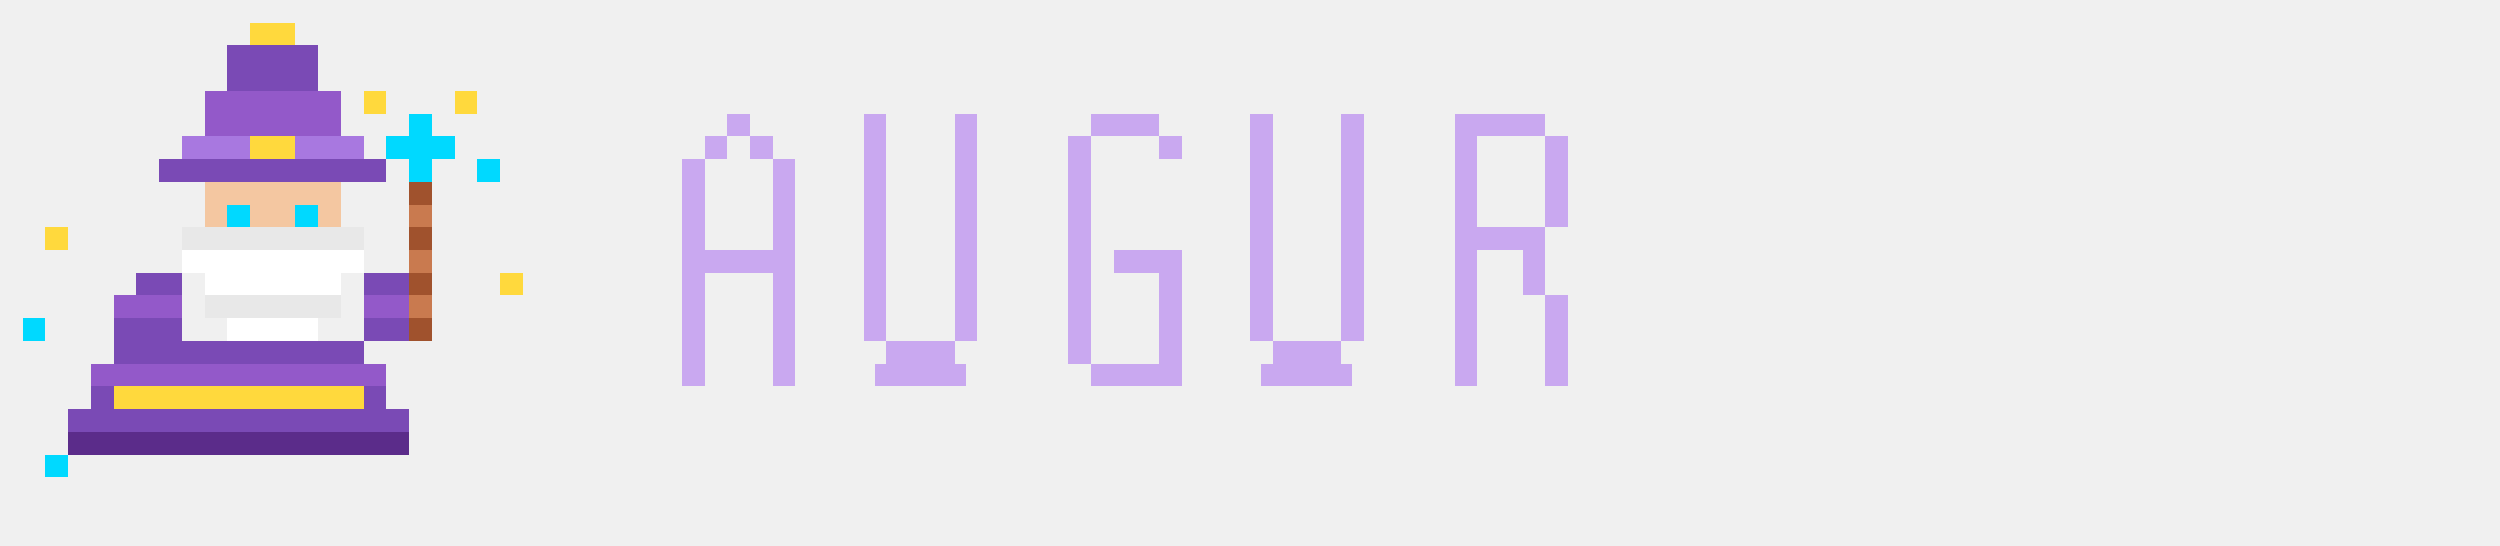
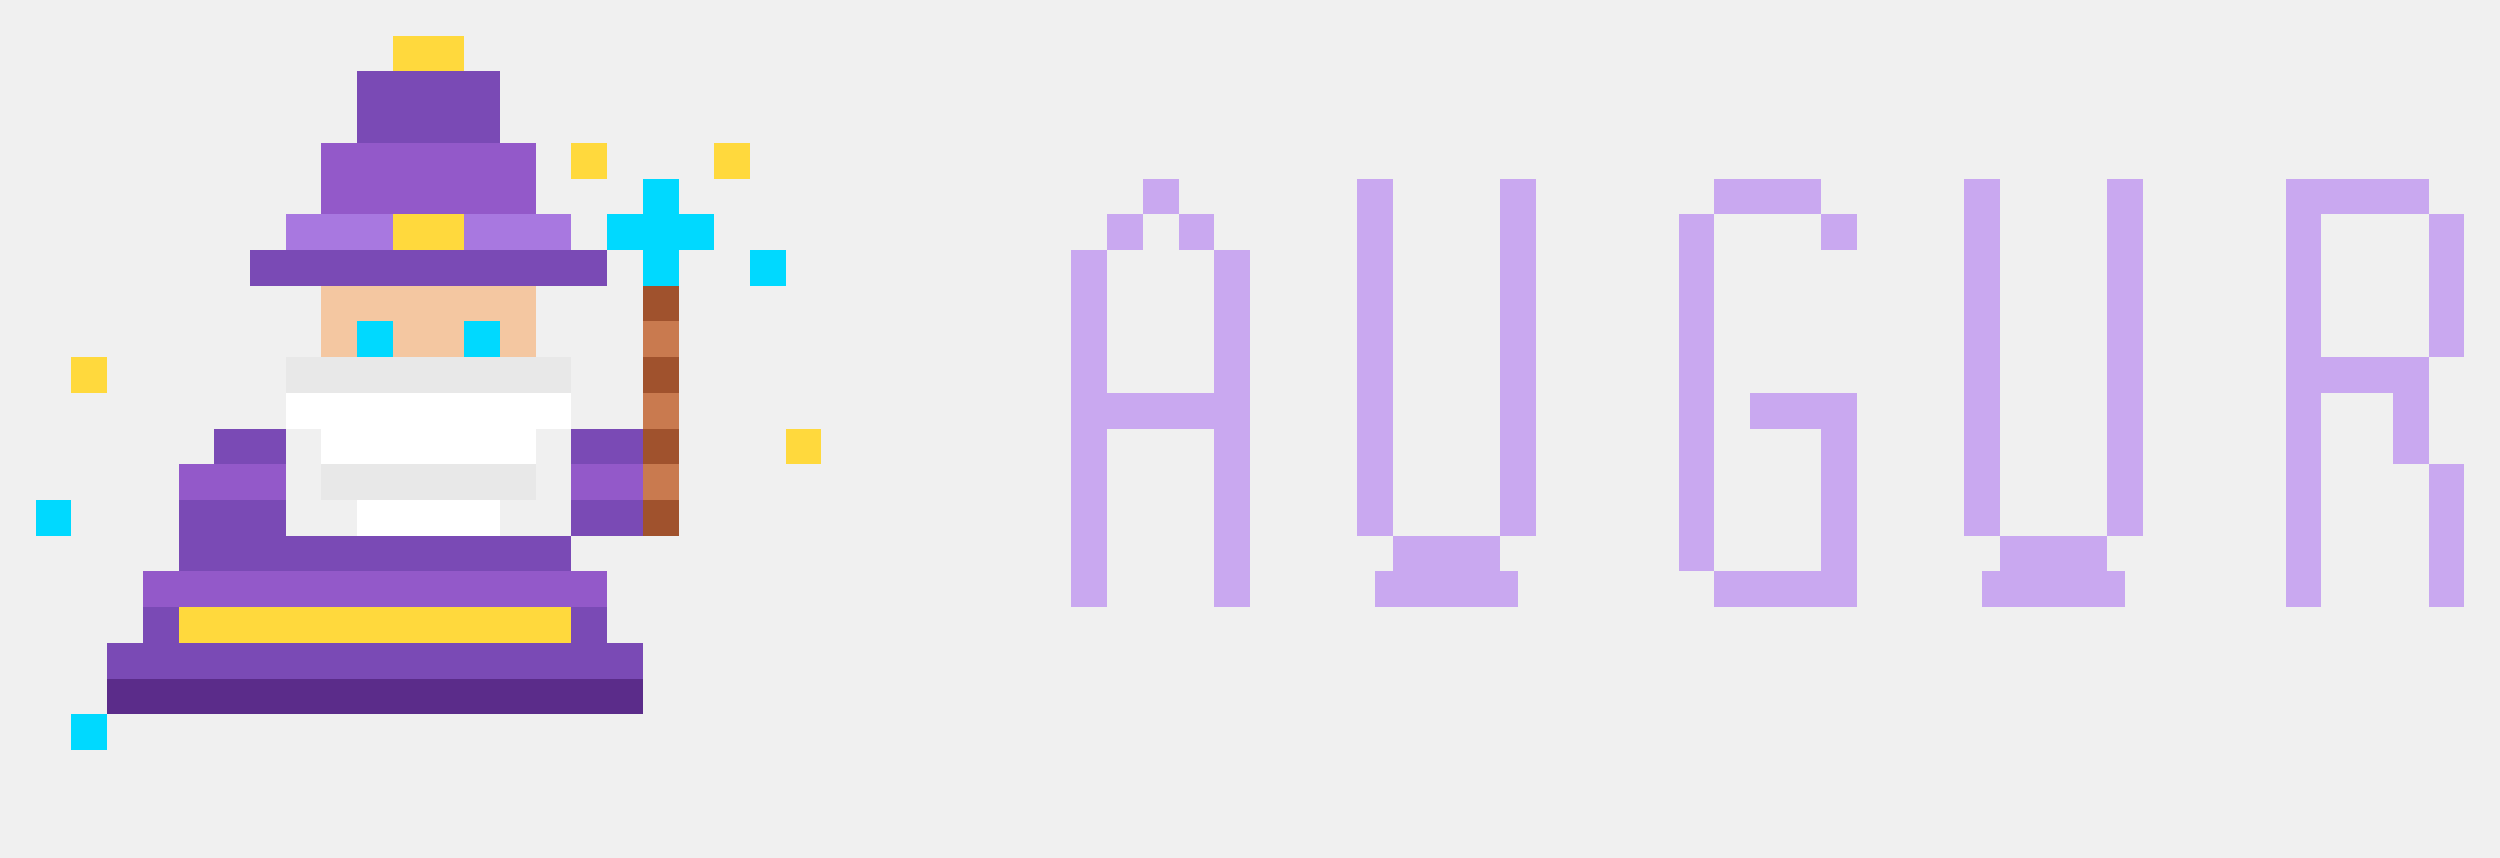
- <svg xmlns="http://www.w3.org/2000/svg" viewBox="0 0 220 48" shape-rendering="crispEdges" width="880" height="192">
+ <svg xmlns="http://www.w3.org/2000/svg" viewBox="0 0 140 48" shape-rendering="crispEdges" width="560" height="192">
  <g transform="scale(2)">
    <rect x="11" y="1" width="2" height="1" fill="#FFD93D" />
    <rect x="10" y="2" width="4" height="1" fill="#7A4AB5" />
    <rect x="10" y="3" width="4" height="1" fill="#7A4AB5" />
    <rect x="9" y="4" width="1" height="1" fill="#FFD93D" />
    <rect x="14" y="4" width="1" height="1" fill="#FFD93D" />
    <rect x="9" y="4" width="6" height="1" fill="#9359C9" />
    <rect x="9" y="5" width="6" height="1" fill="#9359C9" />
    <rect x="8" y="6" width="8" height="1" fill="#A878E0" />
    <rect x="7" y="7" width="10" height="1" fill="#7A4AB5" />
    <rect x="11" y="6" width="2" height="1" fill="#FFD93D" />
    <rect x="9" y="8" width="6" height="1" fill="#F4C7A1" />
    <rect x="9" y="9" width="6" height="1" fill="#F4C7A1" />
    <rect x="10" y="9" width="1" height="1" fill="#00D9FF" />
    <rect x="13" y="9" width="1" height="1" fill="#00D9FF" />
    <rect x="8" y="10" width="8" height="1" fill="#E8E8E8" />
    <rect x="8" y="11" width="8" height="1" fill="#FFFFFF" />
    <rect x="9" y="12" width="6" height="1" fill="#FFFFFF" />
    <rect x="9" y="13" width="6" height="1" fill="#E8E8E8" />
    <rect x="10" y="14" width="4" height="1" fill="#FFFFFF" />
    <rect x="11" y="15" width="2" height="1" fill="#E8E8E8" />
    <rect x="6" y="12" width="2" height="1" fill="#7A4AB5" />
    <rect x="16" y="12" width="2" height="1" fill="#7A4AB5" />
    <rect x="5" y="13" width="3" height="1" fill="#9359C9" />
    <rect x="16" y="13" width="3" height="1" fill="#9359C9" />
    <rect x="5" y="14" width="3" height="1" fill="#7A4AB5" />
    <rect x="16" y="14" width="3" height="1" fill="#7A4AB5" />
    <rect x="5" y="15" width="11" height="1" fill="#7A4AB5" />
    <rect x="4" y="16" width="13" height="1" fill="#9359C9" />
    <rect x="4" y="17" width="13" height="1" fill="#7A4AB5" />
    <rect x="3" y="18" width="15" height="1" fill="#7A4AB5" />
    <rect x="3" y="19" width="15" height="1" fill="#5B2C8A" />
    <rect x="5" y="17" width="11" height="1" fill="#FFD93D" />
    <rect x="18" y="5" width="1" height="1" fill="#00D9FF" />
    <rect x="17" y="6" width="3" height="1" fill="#00D9FF" />
    <rect x="18" y="7" width="1" height="1" fill="#00D9FF" />
    <rect x="18" y="8" width="1" height="1" fill="#A0522D" />
    <rect x="18" y="9" width="1" height="1" fill="#C97A4F" />
    <rect x="18" y="10" width="1" height="1" fill="#A0522D" />
    <rect x="18" y="11" width="1" height="1" fill="#C97A4F" />
    <rect x="18" y="12" width="1" height="1" fill="#A0522D" />
    <rect x="18" y="13" width="1" height="1" fill="#C97A4F" />
    <rect x="18" y="14" width="1" height="1" fill="#A0522D" />
    <rect x="20" y="4" width="1" height="1" fill="#FFD93D" />
    <rect x="16" y="4" width="1" height="1" fill="#FFD93D" />
    <rect x="21" y="7" width="1" height="1" fill="#00D9FF" />
    <rect x="2" y="10" width="1" height="1" fill="#FFD93D" />
    <rect x="1" y="14" width="1" height="1" fill="#00D9FF" />
    <rect x="22" y="12" width="1" height="1" fill="#FFD93D" />
    <rect x="2" y="20" width="1" height="1" fill="#00D9FF" />
  </g>
  <g fill="#C9A8F0">
    <rect x="60" y="14" width="2" height="20" />
    <rect x="62" y="12" width="2" height="2" />
    <rect x="64" y="10" width="2" height="2" />
    <rect x="66" y="12" width="2" height="2" />
    <rect x="68" y="14" width="2" height="20" />
    <rect x="62" y="22" width="6" height="2" />
    <rect x="76" y="10" width="2" height="20" />
    <rect x="84" y="10" width="2" height="20" />
    <rect x="78" y="30" width="6" height="2" />
    <rect x="77" y="32" width="8" height="2" />
    <rect x="94" y="12" width="2" height="20" />
    <rect x="96" y="10" width="6" height="2" />
    <rect x="96" y="32" width="6" height="2" />
    <rect x="102" y="12" width="2" height="2" />
    <rect x="102" y="22" width="2" height="12" />
    <rect x="98" y="22" width="6" height="2" />
    <rect x="110" y="10" width="2" height="20" />
    <rect x="118" y="10" width="2" height="20" />
    <rect x="112" y="30" width="6" height="2" />
    <rect x="111" y="32" width="8" height="2" />
    <rect x="128" y="10" width="2" height="24" />
    <rect x="130" y="10" width="6" height="2" />
    <rect x="136" y="12" width="2" height="8" />
    <rect x="130" y="20" width="6" height="2" />
    <rect x="134" y="22" width="2" height="4" />
    <rect x="136" y="26" width="2" height="8" />
  </g>
</svg>
